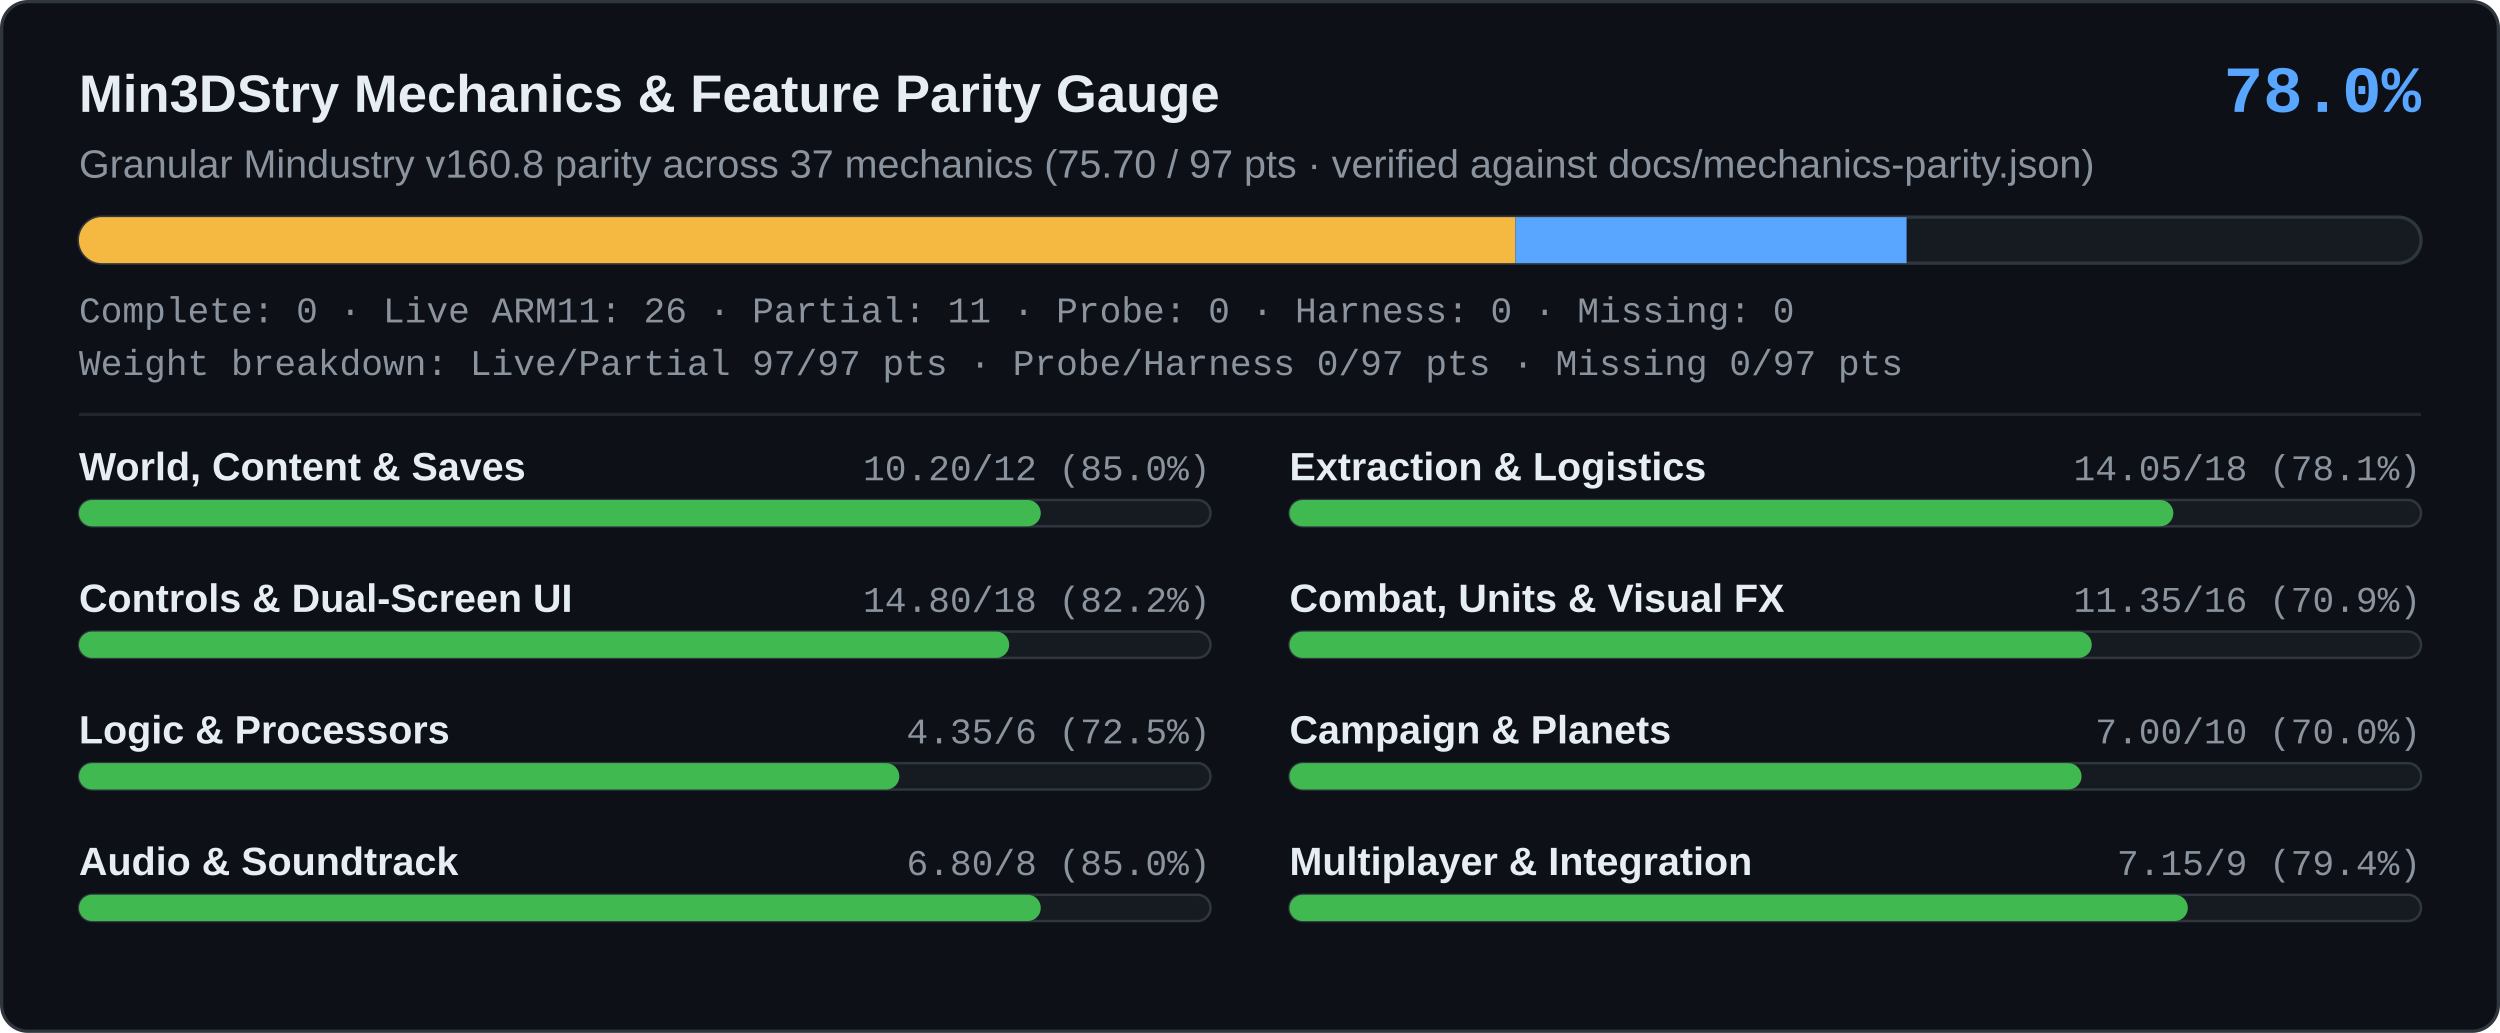
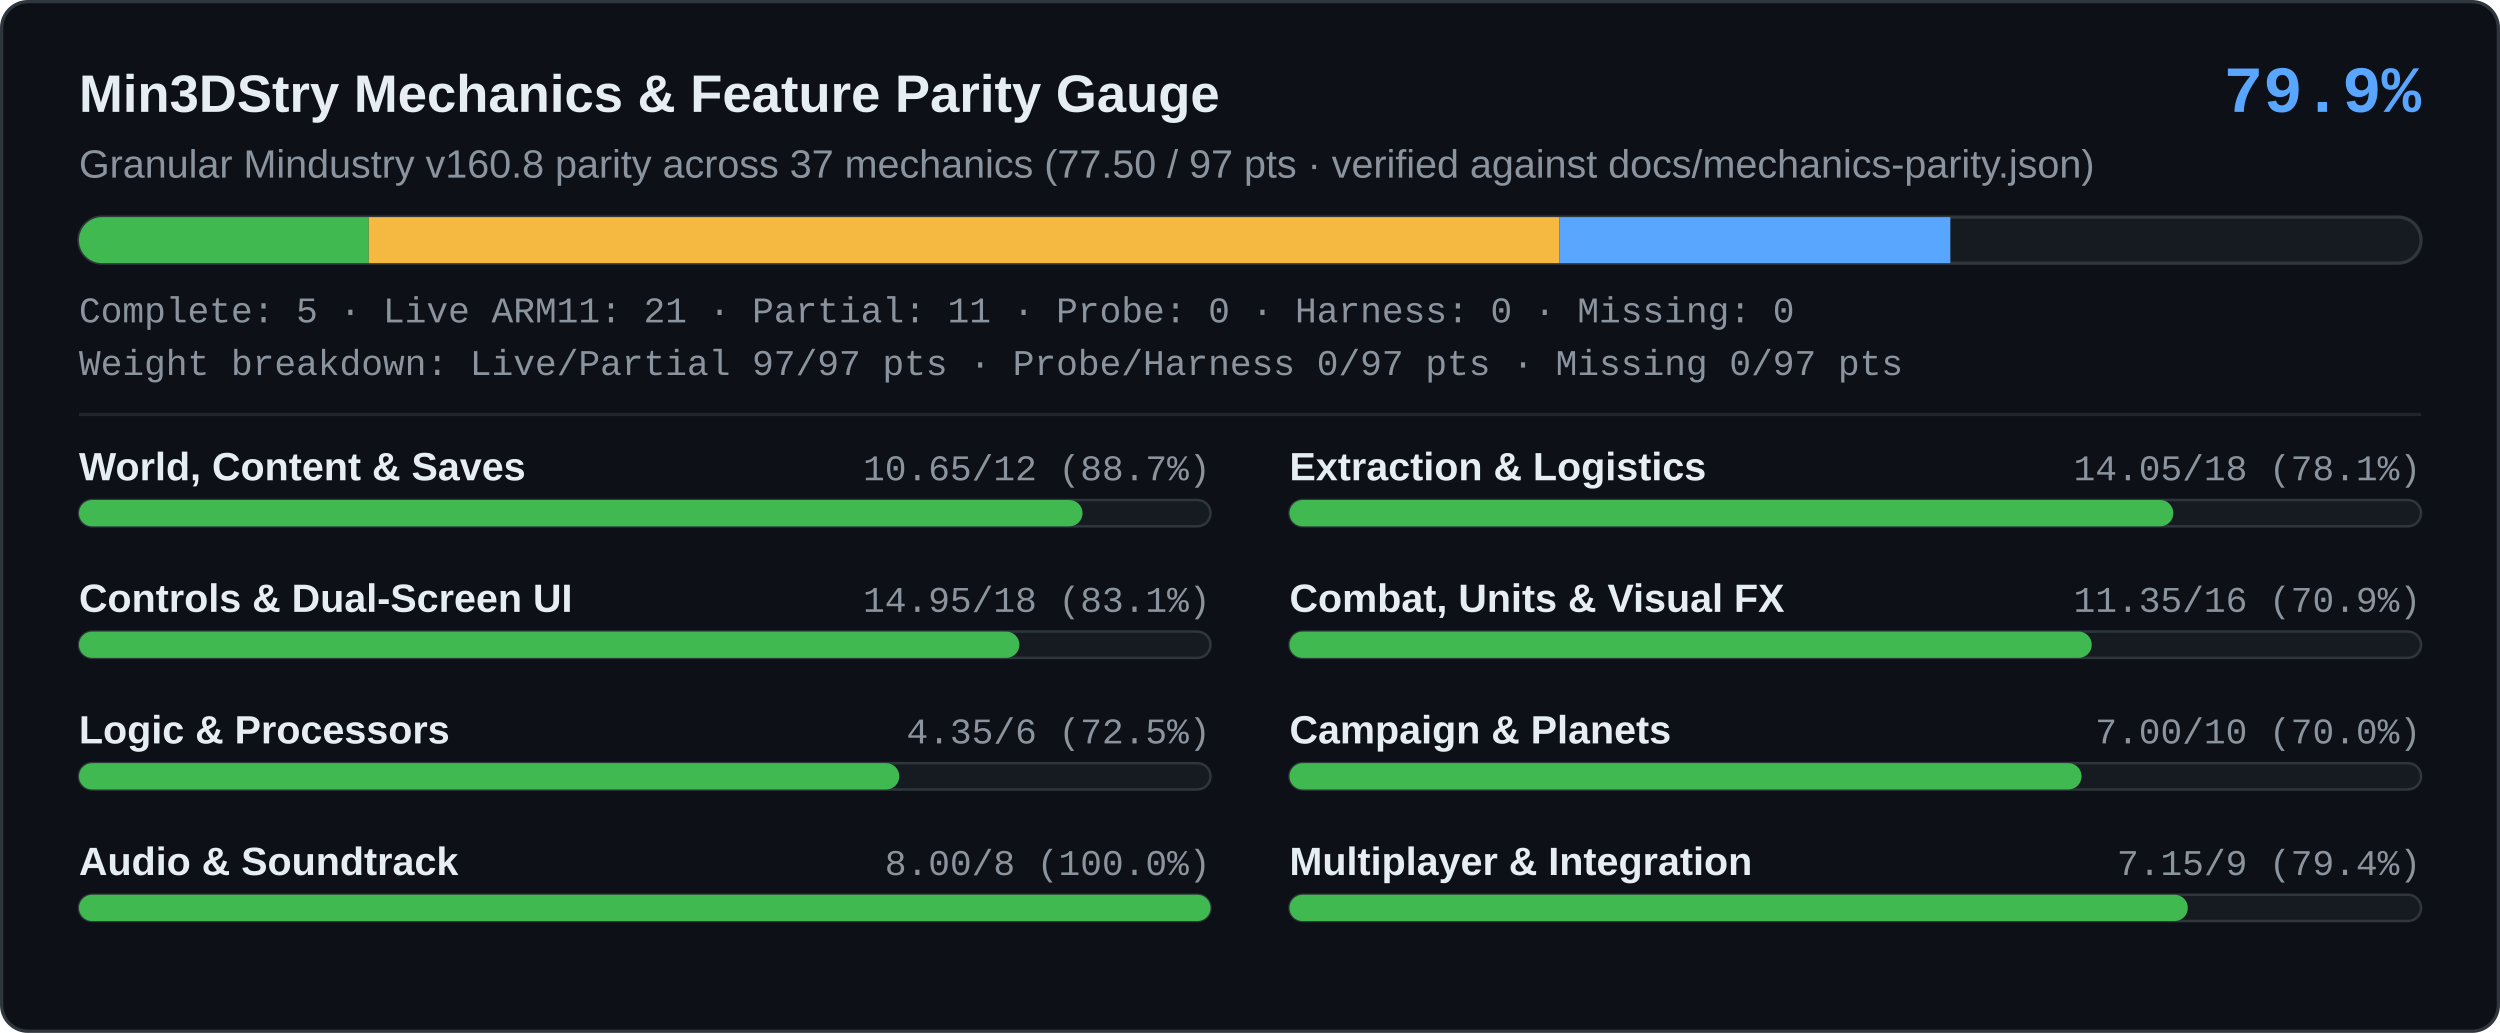
- <svg xmlns="http://www.w3.org/2000/svg" width="760" height="314" viewBox="0 0 760 314" role="img" aria-label="Min3DStry Mechanics &amp; Feature Parity 78.0%">
+ <svg xmlns="http://www.w3.org/2000/svg" width="760" height="314" viewBox="0 0 760 314" role="img" aria-label="Min3DStry Mechanics &amp; Feature Parity 79.9%">
  <defs>
    <clipPath id="mechBarClip">
      <rect x="24" y="66" width="712" height="14" rx="7" />
    </clipPath>
  </defs>
  <rect x="0.5" y="0.5" width="759" height="313" rx="8" fill="#0d1117" stroke="#30363d" />
  <text x="24" y="34" fill="#e6edf3" font-family="Segoe UI, Ubuntu, Arial, sans-serif" font-size="16" font-weight="700">Min3DStry Mechanics &amp; Feature Parity Gauge</text>
-   <text x="736" y="34" text-anchor="end" fill="#58a6ff" font-family="Consolas, Liberation Mono, monospace" font-size="20" font-weight="700">78.0%</text>
-   <text x="24" y="54" fill="#8b949e" font-family="Segoe UI, Ubuntu, Arial, sans-serif" font-size="12">Granular Mindustry v160.8 parity across 37 mechanics (75.70 / 97 pts · verified against docs/mechanics-parity.json)</text>
+   <text x="736" y="34" text-anchor="end" fill="#58a6ff" font-family="Consolas, Liberation Mono, monospace" font-size="20" font-weight="700">79.9%</text>
+   <text x="24" y="54" fill="#8b949e" font-family="Segoe UI, Ubuntu, Arial, sans-serif" font-size="12">Granular Mindustry v160.8 parity across 37 mechanics (77.50 / 97 pts · verified against docs/mechanics-parity.json)</text>
  <rect x="24" y="66" width="712" height="14" rx="7" fill="#161b22" stroke="#30363d" />
  <g clip-path="url(#mechBarClip)">
-     <rect x="24.0" y="66" width="436.7" height="14" fill="#f5b841" />
-     <rect x="460.7" y="66" width="118.9" height="14" fill="#58a6ff" />
+     <rect x="24.0" y="66" width="88.1" height="14" fill="#3fb950" />
+     <rect x="112.1" y="66" width="361.9" height="14" fill="#f5b841" />
+     <rect x="474.0" y="66" width="118.9" height="14" fill="#58a6ff" />
  </g>
-   <text x="24" y="98" fill="#8b949e" font-family="Consolas, Liberation Mono, monospace" font-size="11">Complete: 0  ·  Live ARM11: 26  ·  Partial: 11  ·  Probe: 0  ·  Harness: 0  ·  Missing: 0</text>
+   <text x="24" y="98" fill="#8b949e" font-family="Consolas, Liberation Mono, monospace" font-size="11">Complete: 5  ·  Live ARM11: 21  ·  Partial: 11  ·  Probe: 0  ·  Harness: 0  ·  Missing: 0</text>
  <text x="24" y="114" fill="#8b949e" font-family="Consolas, Liberation Mono, monospace" font-size="11">Weight breakdown:  Live/Partial 97/97 pts  ·  Probe/Harness 0/97 pts  ·  Missing 0/97 pts</text>
  <line x1="24" y1="126" x2="736" y2="126" stroke="#21262d" stroke-width="1" />
  <text x="24" y="146" fill="#e6edf3" font-family="Segoe UI, Ubuntu, Arial, sans-serif" font-size="12" font-weight="600">World, Content &amp; Saves</text>
-   <text x="368" y="146" text-anchor="end" fill="#8b949e" font-family="Consolas, Liberation Mono, monospace" font-size="11">10.20/12 (85.0%)</text>
+   <text x="368" y="146" text-anchor="end" fill="#8b949e" font-family="Consolas, Liberation Mono, monospace" font-size="11">10.65/12 (88.7%)</text>
  <rect x="24" y="152" width="344" height="8" rx="4" fill="#161b22" stroke="#30363d" stroke-width="0.75" />
-   <rect x="24" y="152" width="292.4" height="8" rx="4" fill="#3fb950" />
+   <rect x="24" y="152" width="305.1" height="8" rx="4" fill="#3fb950" />
  <text x="392" y="146" fill="#e6edf3" font-family="Segoe UI, Ubuntu, Arial, sans-serif" font-size="12" font-weight="600">Extraction &amp; Logistics</text>
  <text x="736" y="146" text-anchor="end" fill="#8b949e" font-family="Consolas, Liberation Mono, monospace" font-size="11">14.05/18 (78.1%)</text>
  <rect x="392" y="152" width="344" height="8" rx="4" fill="#161b22" stroke="#30363d" stroke-width="0.75" />
  <rect x="392" y="152" width="268.7" height="8" rx="4" fill="#3fb950" />
  <text x="24" y="186" fill="#e6edf3" font-family="Segoe UI, Ubuntu, Arial, sans-serif" font-size="12" font-weight="600">Controls &amp; Dual-Screen UI</text>
-   <text x="368" y="186" text-anchor="end" fill="#8b949e" font-family="Consolas, Liberation Mono, monospace" font-size="11">14.80/18 (82.2%)</text>
+   <text x="368" y="186" text-anchor="end" fill="#8b949e" font-family="Consolas, Liberation Mono, monospace" font-size="11">14.95/18 (83.1%)</text>
  <rect x="24" y="192" width="344" height="8" rx="4" fill="#161b22" stroke="#30363d" stroke-width="0.75" />
-   <rect x="24" y="192" width="282.8" height="8" rx="4" fill="#3fb950" />
+   <rect x="24" y="192" width="285.9" height="8" rx="4" fill="#3fb950" />
  <text x="392" y="186" fill="#e6edf3" font-family="Segoe UI, Ubuntu, Arial, sans-serif" font-size="12" font-weight="600">Combat, Units &amp; Visual FX</text>
  <text x="736" y="186" text-anchor="end" fill="#8b949e" font-family="Consolas, Liberation Mono, monospace" font-size="11">11.35/16 (70.9%)</text>
  <rect x="392" y="192" width="344" height="8" rx="4" fill="#161b22" stroke="#30363d" stroke-width="0.75" />
  <rect x="392" y="192" width="243.9" height="8" rx="4" fill="#3fb950" />
  <text x="24" y="226" fill="#e6edf3" font-family="Segoe UI, Ubuntu, Arial, sans-serif" font-size="12" font-weight="600">Logic &amp; Processors</text>
  <text x="368" y="226" text-anchor="end" fill="#8b949e" font-family="Consolas, Liberation Mono, monospace" font-size="11">4.35/6 (72.5%)</text>
  <rect x="24" y="232" width="344" height="8" rx="4" fill="#161b22" stroke="#30363d" stroke-width="0.75" />
  <rect x="24" y="232" width="249.4" height="8" rx="4" fill="#3fb950" />
  <text x="392" y="226" fill="#e6edf3" font-family="Segoe UI, Ubuntu, Arial, sans-serif" font-size="12" font-weight="600">Campaign &amp; Planets</text>
  <text x="736" y="226" text-anchor="end" fill="#8b949e" font-family="Consolas, Liberation Mono, monospace" font-size="11">7.00/10 (70.0%)</text>
  <rect x="392" y="232" width="344" height="8" rx="4" fill="#161b22" stroke="#30363d" stroke-width="0.75" />
  <rect x="392" y="232" width="240.8" height="8" rx="4" fill="#3fb950" />
  <text x="24" y="266" fill="#e6edf3" font-family="Segoe UI, Ubuntu, Arial, sans-serif" font-size="12" font-weight="600">Audio &amp; Soundtrack</text>
-   <text x="368" y="266" text-anchor="end" fill="#8b949e" font-family="Consolas, Liberation Mono, monospace" font-size="11">6.80/8 (85.0%)</text>
+   <text x="368" y="266" text-anchor="end" fill="#8b949e" font-family="Consolas, Liberation Mono, monospace" font-size="11">8.00/8 (100.0%)</text>
  <rect x="24" y="272" width="344" height="8" rx="4" fill="#161b22" stroke="#30363d" stroke-width="0.75" />
-   <rect x="24" y="272" width="292.4" height="8" rx="4" fill="#3fb950" />
+   <rect x="24" y="272" width="344.0" height="8" rx="4" fill="#3fb950" />
  <text x="392" y="266" fill="#e6edf3" font-family="Segoe UI, Ubuntu, Arial, sans-serif" font-size="12" font-weight="600">Multiplayer &amp; Integration</text>
  <text x="736" y="266" text-anchor="end" fill="#8b949e" font-family="Consolas, Liberation Mono, monospace" font-size="11">7.15/9 (79.4%)</text>
  <rect x="392" y="272" width="344" height="8" rx="4" fill="#161b22" stroke="#30363d" stroke-width="0.75" />
  <rect x="392" y="272" width="273.1" height="8" rx="4" fill="#3fb950" />
</svg>
